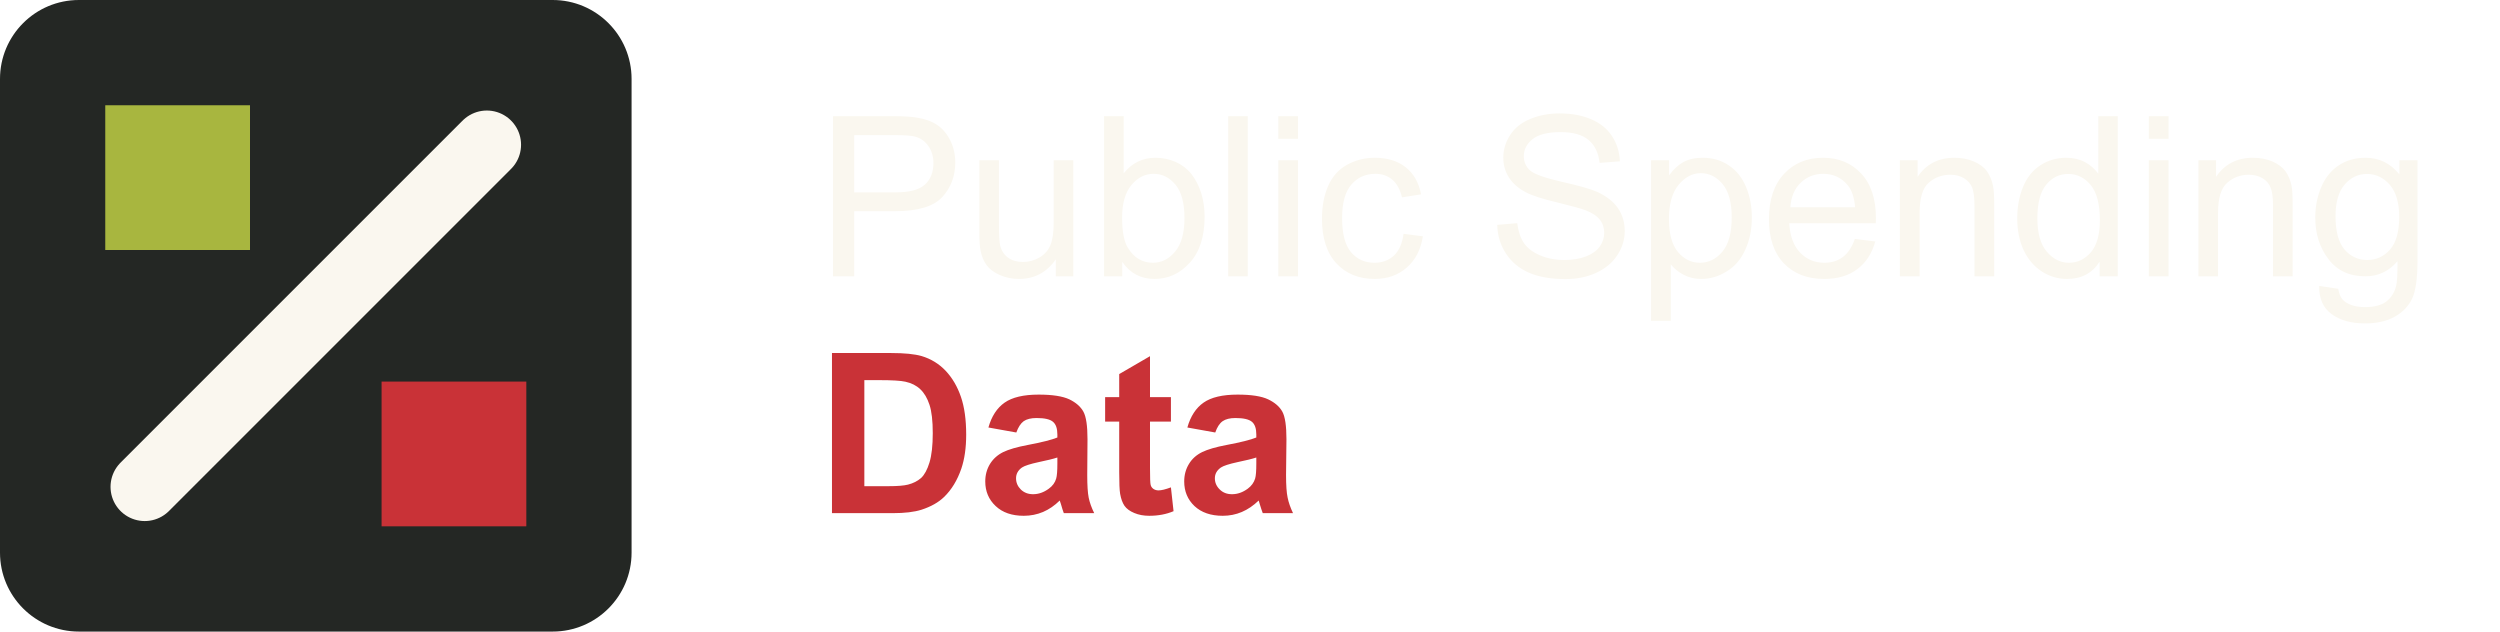
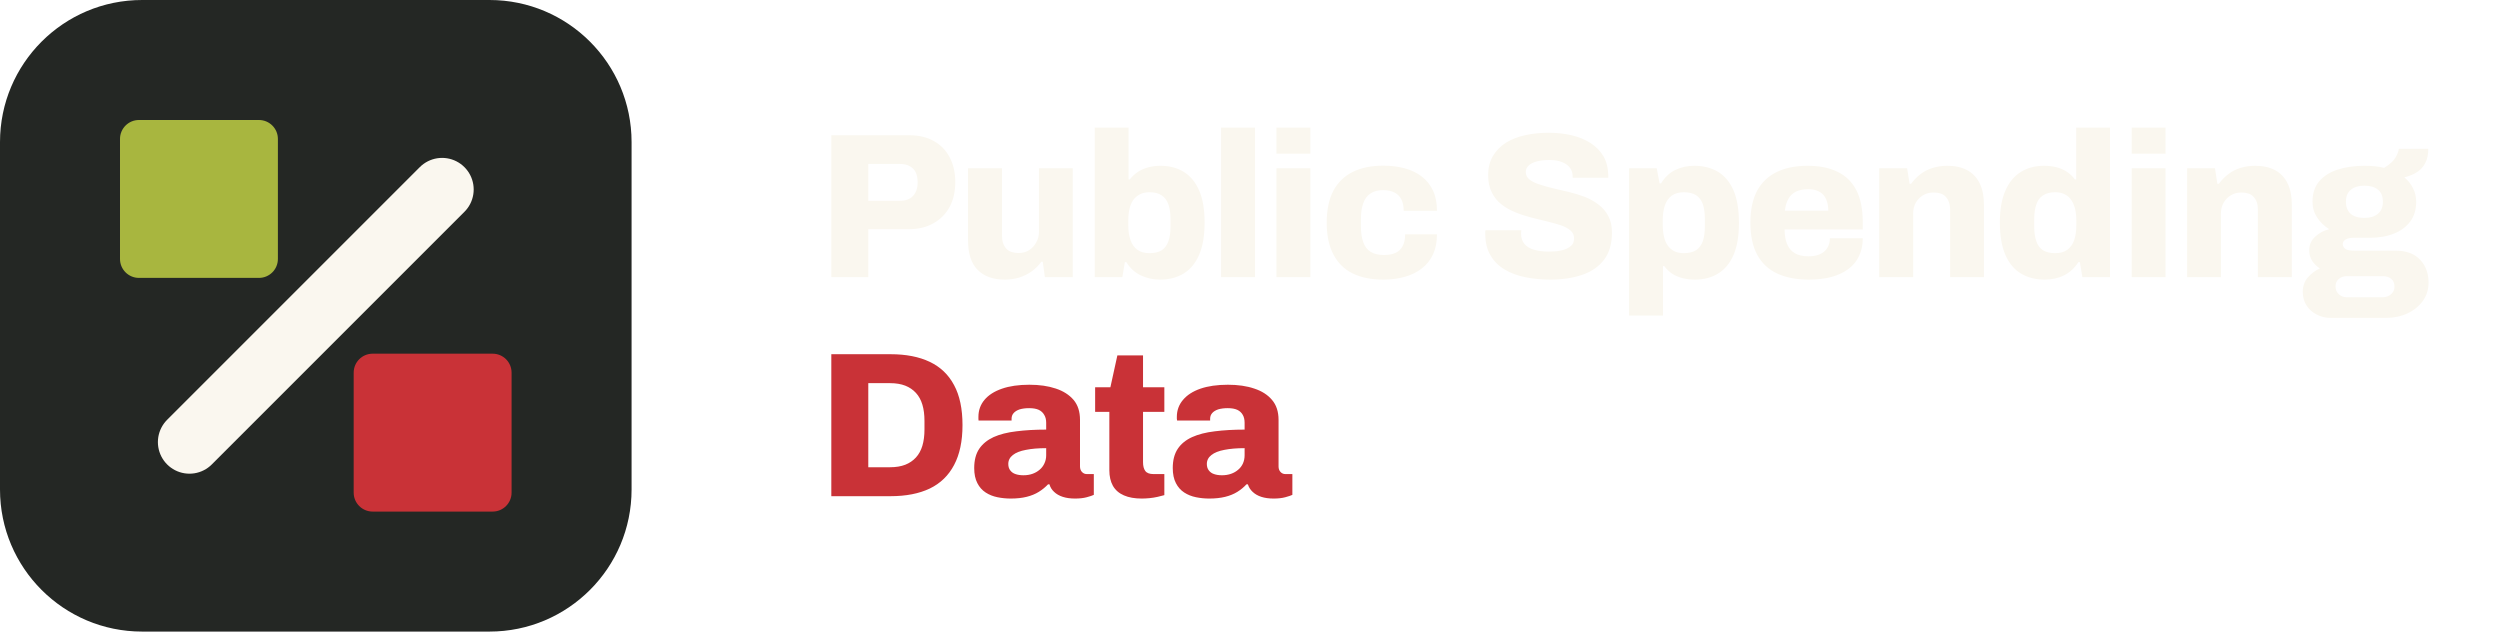
<svg xmlns="http://www.w3.org/2000/svg" width="190" height="48" viewBox="0 0 190 48" fill="none">
-   <rect width="48" height="48" rx="6" fill="#242724" />
-   <rect x="8" y="8" width="11" height="11" fill="#A8B63F" />
-   <rect x="29" y="29" width="11" height="11" fill="#C93237" />
-   <path d="M11 37L37 11" stroke="#FAF7EF" stroke-width="5.2" stroke-linecap="round" />
-   <path fill="#FAF7EF" d="M63.31 21V8.83H67.9Q69.11 8.83 69.75 8.95Q70.65 9.1 71.26 9.52Q71.86 9.94 72.23 10.69Q72.6 11.45 72.6 12.35Q72.6 13.9 71.61 14.98Q70.62 16.05 68.04 16.05H64.92V21ZM64.92 14.62H68.07Q69.63 14.62 70.28 14.04Q70.94 13.45 70.94 12.4Q70.94 11.64 70.55 11.09Q70.17 10.55 69.54 10.38Q69.13 10.27 68.03 10.27H64.92ZM80.24 21V19.71Q79.21 21.2 77.44 21.2Q76.66 21.2 75.98 20.9Q75.31 20.6 74.98 20.15Q74.65 19.7 74.52 19.04Q74.43 18.6 74.43 17.65V12.18H75.92V17.07Q75.92 18.24 76.01 18.65Q76.15 19.24 76.61 19.58Q77.07 19.91 77.74 19.91Q78.41 19.91 79 19.57Q79.59 19.22 79.83 18.63Q80.08 18.04 80.08 16.91V12.18H81.57V21ZM85.29 21H83.91V8.83H85.4V13.17Q86.35 11.99 87.82 11.99Q88.63 11.99 89.36 12.31Q90.08 12.64 90.55 13.23Q91.02 13.83 91.29 14.67Q91.55 15.5 91.55 16.46Q91.55 18.73 90.43 19.96Q89.31 21.2 87.74 21.2Q86.18 21.2 85.29 19.9ZM85.28 16.53Q85.28 18.11 85.71 18.82Q86.41 19.97 87.62 19.97Q88.6 19.97 89.31 19.12Q90.02 18.27 90.02 16.58Q90.02 14.86 89.34 14.04Q88.65 13.21 87.68 13.21Q86.7 13.21 85.99 14.06Q85.28 14.92 85.28 16.53ZM93.34 21V8.83H94.83V21ZM97.15 10.55V8.83H98.65V10.55ZM97.15 21V12.18H98.65V21ZM106.67 17.77 108.14 17.96Q107.9 19.48 106.91 20.34Q105.92 21.2 104.48 21.2Q102.67 21.2 101.57 20.02Q100.47 18.83 100.47 16.63Q100.47 15.2 100.94 14.13Q101.41 13.06 102.38 12.52Q103.35 11.99 104.48 11.99Q105.92 11.99 106.83 12.71Q107.75 13.44 108 14.77L106.55 15Q106.34 14.11 105.82 13.66Q105.29 13.21 104.54 13.21Q103.41 13.21 102.71 14.02Q102 14.83 102 16.58Q102 18.36 102.68 19.17Q103.36 19.97 104.46 19.97Q105.34 19.97 105.93 19.43Q106.52 18.89 106.67 17.77ZM113.79 17.09 115.31 16.96Q115.42 17.87 115.81 18.46Q116.2 19.04 117.03 19.4Q117.86 19.76 118.9 19.76Q119.82 19.76 120.53 19.49Q121.23 19.22 121.58 18.74Q121.92 18.26 121.92 17.7Q121.92 17.12 121.59 16.7Q121.26 16.27 120.5 15.98Q120.01 15.79 118.33 15.38Q116.65 14.98 115.98 14.62Q115.11 14.17 114.68 13.49Q114.25 12.82 114.25 11.98Q114.25 11.06 114.78 10.25Q115.3 9.45 116.3 9.04Q117.31 8.62 118.54 8.62Q119.89 8.62 120.92 9.06Q121.96 9.5 122.51 10.34Q123.07 11.19 123.11 12.26L121.57 12.38Q121.44 11.22 120.72 10.63Q120.01 10.04 118.6 10.04Q117.14 10.04 116.47 10.58Q115.81 11.11 115.81 11.87Q115.81 12.52 116.28 12.95Q116.74 13.37 118.71 13.82Q120.67 14.26 121.4 14.59Q122.46 15.08 122.97 15.83Q123.48 16.58 123.48 17.56Q123.48 18.53 122.92 19.39Q122.36 20.25 121.32 20.73Q120.28 21.21 118.98 21.21Q117.32 21.21 116.21 20.73Q115.09 20.24 114.46 19.28Q113.82 18.31 113.79 17.09ZM125.48 24.38V12.18H126.85V13.33Q127.33 12.66 127.93 12.32Q128.54 11.99 129.4 11.99Q130.53 11.99 131.39 12.57Q132.26 13.15 132.7 14.21Q133.14 15.26 133.14 16.53Q133.14 17.88 132.65 18.96Q132.17 20.05 131.24 20.62Q130.32 21.2 129.29 21.2Q128.55 21.2 127.95 20.88Q127.36 20.57 126.98 20.09V24.38ZM126.84 16.64Q126.84 18.34 127.53 19.16Q128.22 19.97 129.19 19.97Q130.19 19.97 130.9 19.13Q131.61 18.29 131.61 16.52Q131.61 14.83 130.92 13.99Q130.22 13.16 129.26 13.16Q128.31 13.16 127.57 14.05Q126.84 14.94 126.84 16.64ZM140.97 18.16 142.52 18.35Q142.15 19.71 141.16 20.45Q140.18 21.2 138.64 21.2Q136.71 21.2 135.57 20.01Q134.44 18.82 134.44 16.67Q134.44 14.44 135.59 13.21Q136.73 11.99 138.56 11.99Q140.33 11.99 141.45 13.19Q142.57 14.39 142.57 16.58Q142.57 16.71 142.56 16.97H135.98Q136.07 18.43 136.81 19.2Q137.55 19.97 138.65 19.97Q139.47 19.97 140.05 19.54Q140.63 19.11 140.97 18.16ZM136.07 15.75H140.99Q140.89 14.63 140.43 14.08Q139.71 13.21 138.57 13.21Q137.55 13.21 136.84 13.9Q136.14 14.59 136.07 15.75ZM144.39 21V12.18H145.74V13.44Q146.71 11.99 148.54 11.99Q149.34 11.99 150.01 12.27Q150.68 12.56 151.01 13.02Q151.34 13.49 151.47 14.13Q151.56 14.54 151.56 15.58V21H150.06V15.64Q150.06 14.72 149.89 14.27Q149.71 13.82 149.27 13.55Q148.83 13.28 148.23 13.28Q147.27 13.28 146.58 13.89Q145.89 14.49 145.89 16.19V21ZM159.57 21V19.89Q158.73 21.2 157.1 21.2Q156.05 21.2 155.16 20.62Q154.28 20.04 153.79 19Q153.31 17.95 153.31 16.6Q153.31 15.28 153.75 14.21Q154.19 13.13 155.07 12.56Q155.95 11.99 157.04 11.99Q157.83 11.99 158.46 12.32Q159.08 12.66 159.47 13.2V8.83H160.95V21ZM154.84 16.6Q154.84 18.29 155.56 19.13Q156.27 19.97 157.24 19.97Q158.22 19.97 158.91 19.17Q159.59 18.37 159.59 16.73Q159.59 14.92 158.9 14.07Q158.2 13.22 157.18 13.22Q156.18 13.22 155.51 14.04Q154.84 14.85 154.84 16.6ZM163.31 10.55V8.83H164.81V10.55ZM163.31 21V12.18H164.81V21ZM167.08 21V12.18H168.42V13.44Q169.4 11.99 171.23 11.99Q172.03 11.99 172.7 12.27Q173.36 12.56 173.7 13.02Q174.03 13.49 174.16 14.13Q174.24 14.54 174.24 15.58V21H172.75V15.64Q172.75 14.72 172.57 14.27Q172.4 13.82 171.96 13.55Q171.51 13.28 170.91 13.28Q169.96 13.28 169.27 13.89Q168.57 14.49 168.57 16.19V21ZM176.26 21.73 177.71 21.95Q177.8 22.62 178.22 22.93Q178.78 23.34 179.74 23.34Q180.78 23.34 181.34 22.93Q181.9 22.51 182.1 21.76Q182.22 21.31 182.21 19.85Q181.23 21 179.77 21Q177.95 21 176.96 19.69Q175.96 18.38 175.96 16.54Q175.96 15.28 176.42 14.21Q176.87 13.15 177.74 12.57Q178.61 11.99 179.78 11.99Q181.34 11.99 182.35 13.25V12.18H183.73V19.8Q183.73 21.86 183.31 22.72Q182.89 23.58 181.98 24.08Q181.07 24.58 179.75 24.58Q178.17 24.58 177.2 23.87Q176.23 23.16 176.26 21.73ZM177.5 16.43Q177.5 18.17 178.19 18.97Q178.88 19.76 179.91 19.76Q180.94 19.76 181.64 18.97Q182.34 18.18 182.34 16.48Q182.34 14.87 181.62 14.04Q180.9 13.22 179.89 13.22Q178.89 13.22 178.19 14.03Q177.5 14.84 177.5 16.43Z" />
-   <path fill="#C93237" d="M63.23 26.83H67.72Q69.24 26.83 70.04 27.06Q71.11 27.38 71.87 28.18Q72.63 28.99 73.03 30.16Q73.43 31.32 73.43 33.03Q73.43 34.53 73.06 35.62Q72.6 36.95 71.75 37.77Q71.11 38.39 70.03 38.74Q69.21 39 67.85 39H63.23ZM65.69 28.89V36.95H67.52Q68.55 36.95 69.01 36.83Q69.6 36.68 70 36.33Q70.39 35.97 70.64 35.15Q70.89 34.33 70.89 32.92Q70.89 31.51 70.64 30.76Q70.39 30 69.94 29.58Q69.5 29.16 68.81 29.01Q68.29 28.89 66.79 28.89ZM77.24 32.87 75.12 32.49Q75.48 31.21 76.35 30.6Q77.22 29.99 78.94 29.99Q80.5 29.99 81.27 30.35Q82.03 30.72 82.34 31.29Q82.65 31.86 82.65 33.38L82.63 36.1Q82.63 37.27 82.74 37.82Q82.85 38.37 83.16 39H80.85Q80.76 38.77 80.63 38.31Q80.57 38.1 80.54 38.04Q79.95 38.62 79.27 38.91Q78.58 39.2 77.81 39.2Q76.45 39.2 75.67 38.46Q74.88 37.72 74.88 36.59Q74.88 35.85 75.24 35.26Q75.6 34.68 76.24 34.36Q76.88 34.05 78.1 33.82Q79.73 33.51 80.36 33.25V33.02Q80.36 32.34 80.03 32.06Q79.7 31.77 78.78 31.77Q78.15 31.77 77.8 32.01Q77.46 32.26 77.24 32.87ZM80.36 34.77Q79.91 34.92 78.94 35.12Q77.97 35.33 77.67 35.53Q77.22 35.85 77.22 36.35Q77.22 36.84 77.58 37.2Q77.95 37.56 78.51 37.56Q79.14 37.56 79.71 37.14Q80.14 36.83 80.27 36.37Q80.36 36.07 80.36 35.23ZM88.99 30.18V32.04H87.4V35.6Q87.4 36.68 87.45 36.85Q87.49 37.03 87.65 37.15Q87.82 37.27 88.05 37.27Q88.37 37.27 88.99 37.04L89.19 38.85Q88.37 39.2 87.34 39.2Q86.71 39.2 86.21 38.99Q85.7 38.78 85.46 38.44Q85.23 38.1 85.13 37.53Q85.06 37.12 85.06 35.89V32.04H83.99V30.18H85.06V28.43L87.4 27.07V30.18ZM92.36 32.87 90.24 32.49Q90.6 31.21 91.47 30.6Q92.34 29.99 94.06 29.99Q95.62 29.99 96.38 30.35Q97.15 30.72 97.46 31.29Q97.77 31.86 97.77 33.38L97.74 36.1Q97.74 37.27 97.86 37.82Q97.97 38.37 98.27 39H95.97Q95.88 38.77 95.74 38.31Q95.68 38.1 95.66 38.04Q95.06 38.62 94.38 38.91Q93.7 39.2 92.93 39.2Q91.57 39.2 90.78 38.46Q90 37.72 90 36.59Q90 35.85 90.36 35.26Q90.71 34.68 91.36 34.36Q92 34.05 93.21 33.82Q94.85 33.51 95.48 33.25V33.02Q95.48 32.34 95.15 32.06Q94.81 31.77 93.89 31.77Q93.27 31.77 92.92 32.01Q92.57 32.26 92.36 32.87ZM95.48 34.77Q95.03 34.92 94.06 35.12Q93.09 35.33 92.79 35.53Q92.33 35.85 92.33 36.35Q92.33 36.84 92.7 37.2Q93.06 37.56 93.63 37.56Q94.26 37.56 94.83 37.14Q95.25 36.83 95.39 36.37Q95.48 36.07 95.48 35.23Z" />
+   <rect width="48" height="48" rx="10.8" fill="#242724" />
+   <rect x="9.12" y="9.12" width="12" height="12" rx="1.44" fill="#A8B63F" />
+   <rect x="26.88" y="26.88" width="12" height="12" rx="1.44" fill="#C93237" />
+   <path d="M14.4 33.6L33.6 14.4" stroke="#FAF7EF" stroke-width="4.8" stroke-linecap="round" />
+   <path fill="#FAF7EF" d="M63.18 21.06V10.28H69.11Q70.21 10.28 70.99 10.73Q71.77 11.17 72.18 11.97Q72.6 12.76 72.6 13.83Q72.6 14.93 72.17 15.73Q71.73 16.53 70.94 16.97Q70.15 17.42 69.05 17.42H65.99V21.06ZM65.99 15.26H68.39Q69.05 15.26 69.39 14.89Q69.74 14.52 69.74 13.86Q69.74 13.39 69.59 13.09Q69.44 12.79 69.14 12.63Q68.85 12.46 68.39 12.46H65.99ZM76.37 21.25Q75.03 21.25 74.3 20.51Q73.57 19.78 73.57 18.25V12.79H76.15V17.89Q76.15 18.22 76.23 18.47Q76.32 18.72 76.48 18.9Q76.63 19.07 76.88 19.15Q77.12 19.23 77.4 19.23Q77.86 19.23 78.2 19.02Q78.55 18.8 78.75 18.43Q78.96 18.07 78.96 17.63V12.79H81.53V21.06H79.41L79.25 19.89H79.14Q78.86 20.29 78.43 20.61Q78 20.92 77.47 21.09Q76.95 21.25 76.37 21.25ZM88.16 21.25Q87.36 21.25 86.68 20.92Q86.01 20.59 85.6 19.92H85.49L85.3 21.06H83.2V9.7H85.77V13.64H85.86Q86.12 13.31 86.47 13.07Q86.82 12.84 87.26 12.72Q87.7 12.6 88.2 12.6Q89.22 12.6 89.98 13.07Q90.73 13.54 91.14 14.49Q91.55 15.44 91.55 16.9Q91.55 18.4 91.14 19.35Q90.73 20.31 89.97 20.78Q89.21 21.25 88.16 21.25ZM87.36 19.24Q87.94 19.24 88.29 19.02Q88.64 18.79 88.8 18.33Q88.96 17.88 88.96 17.22V16.67Q88.96 15.99 88.8 15.54Q88.64 15.08 88.29 14.85Q87.94 14.61 87.36 14.61Q86.93 14.61 86.63 14.77Q86.32 14.93 86.12 15.21Q85.93 15.49 85.84 15.88Q85.75 16.28 85.75 16.75V17.12Q85.75 17.77 85.92 18.25Q86.08 18.72 86.44 18.98Q86.79 19.24 87.36 19.24ZM92.8 21.06V9.7H95.38V21.06ZM97.01 11.68V9.7H99.59V11.68ZM97.01 21.06V12.79H99.59V21.06ZM105.13 21.25Q103.76 21.25 102.8 20.78Q101.85 20.31 101.34 19.34Q100.83 18.38 100.83 16.92Q100.83 15.46 101.34 14.49Q101.86 13.53 102.82 13.06Q103.78 12.59 105.13 12.59Q106.01 12.59 106.75 12.79Q107.5 12.99 108.06 13.42Q108.61 13.84 108.91 14.49Q109.21 15.13 109.21 16.02H106.68Q106.68 15.49 106.5 15.15Q106.32 14.8 105.98 14.63Q105.63 14.45 105.11 14.45Q104.52 14.45 104.15 14.71Q103.78 14.96 103.61 15.44Q103.43 15.93 103.43 16.65V17.22Q103.43 17.92 103.61 18.41Q103.78 18.9 104.17 19.14Q104.56 19.38 105.18 19.38Q105.71 19.38 106.06 19.22Q106.42 19.05 106.6 18.7Q106.79 18.35 106.79 17.81H109.21Q109.21 18.68 108.91 19.33Q108.61 19.98 108.06 20.4Q107.51 20.83 106.76 21.04Q106.01 21.25 105.13 21.25ZM117.84 21.25Q116.82 21.25 115.93 21.07Q115.03 20.89 114.35 20.48Q113.67 20.08 113.28 19.41Q112.88 18.74 112.88 17.77Q112.88 17.7 112.88 17.63Q112.88 17.55 112.9 17.5H115.62Q115.62 17.55 115.61 17.62Q115.6 17.69 115.6 17.74Q115.6 18.24 115.86 18.54Q116.12 18.85 116.59 18.98Q117.06 19.12 117.69 19.12Q118.03 19.12 118.33 19.09Q118.63 19.05 118.87 18.98Q119.1 18.9 119.28 18.78Q119.46 18.66 119.55 18.5Q119.63 18.33 119.63 18.11Q119.63 17.75 119.36 17.52Q119.09 17.28 118.62 17.12Q118.16 16.97 117.58 16.83Q117 16.68 116.37 16.53Q115.74 16.37 115.16 16.13Q114.58 15.9 114.12 15.54Q113.65 15.18 113.38 14.63Q113.1 14.09 113.1 13.32Q113.1 12.48 113.46 11.86Q113.83 11.24 114.46 10.84Q115.1 10.45 115.93 10.27Q116.76 10.09 117.7 10.09Q118.63 10.09 119.44 10.28Q120.25 10.47 120.88 10.87Q121.5 11.27 121.86 11.87Q122.21 12.48 122.23 13.32V13.51H119.52V13.4Q119.52 13.04 119.33 12.77Q119.13 12.49 118.74 12.33Q118.35 12.16 117.77 12.16Q117.19 12.16 116.79 12.27Q116.38 12.38 116.17 12.59Q115.96 12.79 115.96 13.07Q115.96 13.42 116.24 13.64Q116.51 13.86 116.98 14.01Q117.45 14.17 118.03 14.31Q118.61 14.44 119.23 14.59Q119.85 14.74 120.44 14.96Q121.02 15.19 121.49 15.55Q121.96 15.9 122.23 16.42Q122.51 16.94 122.51 17.67Q122.51 18.96 121.9 19.75Q121.3 20.53 120.24 20.89Q119.18 21.25 117.84 21.25ZM123.81 23.98V12.79H125.91L126.13 13.94H126.24Q126.67 13.23 127.32 12.92Q127.97 12.6 128.77 12.6Q129.82 12.6 130.59 13.07Q131.35 13.54 131.76 14.5Q132.16 15.46 132.16 16.94Q132.16 18.4 131.76 19.35Q131.35 20.31 130.59 20.78Q129.84 21.25 128.82 21.25Q128.32 21.25 127.88 21.14Q127.44 21.03 127.08 20.8Q126.73 20.56 126.48 20.22H126.39V23.98ZM127.97 19.24Q128.55 19.24 128.91 19.01Q129.26 18.77 129.42 18.32Q129.57 17.86 129.57 17.2V16.65Q129.57 15.99 129.42 15.53Q129.26 15.07 128.91 14.84Q128.55 14.61 127.97 14.61Q127.41 14.61 127.05 14.87Q126.7 15.13 126.53 15.61Q126.37 16.09 126.37 16.73V17.11Q126.37 17.58 126.46 17.97Q126.54 18.36 126.74 18.65Q126.94 18.93 127.24 19.09Q127.55 19.24 127.97 19.24ZM137.47 21.25Q136.06 21.25 135.07 20.79Q134.08 20.33 133.55 19.37Q133.03 18.41 133.03 16.92Q133.03 15.46 133.54 14.5Q134.06 13.54 135.04 13.07Q136.01 12.6 137.38 12.6Q138.73 12.6 139.66 13.06Q140.59 13.51 141.08 14.45Q141.57 15.4 141.57 16.89V17.44H135.63Q135.63 18.1 135.82 18.55Q136.01 19.01 136.4 19.24Q136.79 19.48 137.45 19.48Q137.85 19.48 138.15 19.38Q138.44 19.29 138.65 19.11Q138.85 18.93 138.96 18.68Q139.07 18.43 139.07 18.11H141.57Q141.57 18.87 141.29 19.45Q141.02 20.04 140.48 20.44Q139.95 20.84 139.19 21.05Q138.43 21.25 137.47 21.25ZM135.65 16.01H138.95Q138.95 15.6 138.84 15.29Q138.74 14.99 138.55 14.78Q138.35 14.58 138.07 14.48Q137.8 14.38 137.44 14.38Q136.87 14.38 136.5 14.56Q136.12 14.75 135.92 15.11Q135.71 15.47 135.65 16.01ZM142.82 21.06V12.79H144.94L145.13 13.97H145.24Q145.56 13.54 145.96 13.23Q146.37 12.92 146.89 12.76Q147.41 12.6 147.99 12.6Q148.88 12.6 149.5 12.93Q150.12 13.26 150.45 13.92Q150.78 14.58 150.78 15.6V21.06H148.21V15.96Q148.21 15.62 148.12 15.37Q148.04 15.13 147.88 14.96Q147.72 14.78 147.49 14.71Q147.25 14.63 146.95 14.63Q146.5 14.63 146.15 14.84Q145.81 15.05 145.6 15.4Q145.4 15.76 145.4 16.23V21.06ZM155.4 21.25Q154.35 21.25 153.58 20.78Q152.81 20.31 152.4 19.35Q151.99 18.4 151.99 16.9Q151.99 15.44 152.41 14.49Q152.82 13.54 153.58 13.07Q154.33 12.6 155.35 12.6Q155.84 12.6 156.29 12.71Q156.73 12.82 157.09 13.06Q157.44 13.29 157.69 13.64H157.79V9.7H160.36V21.06H158.26L158.07 19.92H157.96Q157.53 20.59 156.88 20.92Q156.22 21.25 155.4 21.25ZM156.2 19.24Q156.77 19.24 157.12 18.98Q157.47 18.72 157.64 18.25Q157.8 17.77 157.8 17.12V16.75Q157.8 16.28 157.71 15.88Q157.61 15.49 157.42 15.21Q157.24 14.93 156.93 14.77Q156.62 14.61 156.2 14.61Q155.62 14.61 155.27 14.85Q154.91 15.08 154.76 15.54Q154.6 15.99 154.6 16.67V17.22Q154.6 17.88 154.76 18.33Q154.91 18.79 155.27 19.02Q155.62 19.24 156.2 19.24ZM162.01 11.68V9.7H164.58V11.68ZM162.01 21.06V12.79H164.58V21.06ZM166.22 21.06V12.79H168.34L168.52 13.97H168.63Q168.95 13.54 169.36 13.23Q169.76 12.92 170.28 12.76Q170.8 12.6 171.38 12.6Q172.28 12.6 172.9 12.93Q173.52 13.26 173.85 13.92Q174.18 14.58 174.18 15.6V21.06H171.6V15.96Q171.6 15.62 171.52 15.37Q171.43 15.13 171.27 14.96Q171.12 14.78 170.88 14.71Q170.64 14.63 170.35 14.63Q169.89 14.63 169.55 14.84Q169.2 15.05 169 15.4Q168.79 15.76 168.79 16.23V21.06ZM177.11 24.16Q176.56 24.16 176.08 23.91Q175.59 23.67 175.3 23.22Q175.01 22.78 175.01 22.18Q175.01 21.52 175.41 21.07Q175.81 20.62 176.31 20.4Q175.95 20.17 175.72 19.82Q175.5 19.46 175.5 19.02Q175.5 18.41 175.95 17.99Q176.41 17.56 177.02 17.42Q176.45 17.06 176.1 16.53Q175.75 15.99 175.75 15.33Q175.75 14.38 176.26 13.78Q176.77 13.18 177.66 12.89Q178.56 12.6 179.7 12.6Q180.16 12.6 180.53 12.64Q180.9 12.68 181.19 12.76Q181.82 12.38 182.06 11.97Q182.29 11.57 182.31 11.31H184.55Q184.55 11.94 184.33 12.37Q184.11 12.81 183.71 13.07Q183.3 13.34 182.73 13.48Q183.16 13.83 183.39 14.31Q183.63 14.78 183.63 15.33Q183.63 16.23 183.18 16.83Q182.73 17.44 181.95 17.75Q181.16 18.07 180.14 18.07H178.92Q178.48 18.07 178.27 18.2Q178.05 18.33 178.05 18.55Q178.05 18.76 178.24 18.91Q178.43 19.05 178.89 19.05H182.07Q183.28 19.05 183.93 19.74Q184.57 20.42 184.57 21.47Q184.57 22.27 184.13 22.88Q183.69 23.48 182.96 23.82Q182.23 24.16 181.34 24.16ZM178.35 22.59H181.07Q181.34 22.59 181.54 22.48Q181.74 22.38 181.86 22.2Q181.98 22.02 181.98 21.79Q181.98 21.39 181.73 21.19Q181.48 20.99 181.12 20.99H178.35Q177.99 20.99 177.75 21.2Q177.5 21.41 177.5 21.77Q177.5 22.13 177.75 22.36Q177.99 22.59 178.35 22.59ZM179.69 16.56Q180.36 16.56 180.73 16.24Q181.1 15.93 181.1 15.33Q181.1 14.72 180.73 14.42Q180.36 14.11 179.69 14.11Q179.04 14.11 178.67 14.42Q178.29 14.72 178.29 15.33Q178.29 15.73 178.45 16Q178.6 16.28 178.92 16.42Q179.23 16.56 179.69 16.56Z" />
+   <path fill="#C93237" d="M63.18 37.71V26.92H67.68Q69.44 26.92 70.66 27.5Q71.88 28.08 72.51 29.27Q73.15 30.45 73.15 32.31Q73.15 34.14 72.51 35.34Q71.88 36.54 70.66 37.13Q69.44 37.71 67.68 37.71ZM65.99 35.51H67.65Q68.31 35.51 68.8 35.32Q69.28 35.13 69.61 34.77Q69.94 34.41 70.1 33.88Q70.26 33.34 70.26 32.65V31.99Q70.26 31.28 70.1 30.75Q69.94 30.22 69.61 29.86Q69.28 29.5 68.8 29.31Q68.31 29.12 67.65 29.12H65.99ZM76.82 37.89Q76.3 37.89 75.81 37.79Q75.31 37.69 74.91 37.43Q74.51 37.17 74.28 36.72Q74.04 36.26 74.04 35.57Q74.04 34.68 74.42 34.11Q74.8 33.55 75.51 33.22Q76.22 32.9 77.24 32.78Q78.25 32.65 79.51 32.65V32.13Q79.51 31.77 79.36 31.53Q79.22 31.28 78.95 31.15Q78.67 31.02 78.22 31.02Q77.81 31.02 77.5 31.11Q77.2 31.21 77.04 31.39Q76.88 31.57 76.88 31.82V31.96H74.37Q74.36 31.88 74.36 31.83Q74.36 31.77 74.36 31.68Q74.36 30.94 74.82 30.39Q75.28 29.84 76.15 29.54Q77.01 29.24 78.23 29.24Q79.38 29.24 80.24 29.53Q81.09 29.81 81.59 30.39Q82.08 30.97 82.08 31.91V35.45Q82.08 35.71 82.23 35.87Q82.38 36.03 82.6 36.03H83.13V37.61Q82.96 37.69 82.59 37.79Q82.22 37.89 81.7 37.89Q81.17 37.89 80.77 37.76Q80.37 37.63 80.11 37.38Q79.85 37.14 79.76 36.81H79.65Q79.35 37.13 78.95 37.38Q78.55 37.63 78.02 37.76Q77.5 37.89 76.82 37.89ZM77.78 36.12Q78.16 36.12 78.47 36.01Q78.78 35.9 79.01 35.7Q79.24 35.51 79.37 35.23Q79.51 34.94 79.51 34.61V34.06Q78.61 34.06 77.97 34.19Q77.32 34.31 76.98 34.58Q76.63 34.85 76.63 35.26Q76.63 35.56 76.78 35.75Q76.93 35.95 77.18 36.03Q77.43 36.12 77.78 36.12ZM86.77 37.89Q85.97 37.89 85.42 37.65Q84.86 37.41 84.58 36.92Q84.31 36.43 84.31 35.74V31.3H83.23V29.43H84.39L84.92 27.01H86.87V29.43H88.49V31.3H86.87V35.12Q86.87 35.56 87.04 35.79Q87.21 36.03 87.67 36.03H88.49V37.63Q88.28 37.69 87.98 37.76Q87.67 37.83 87.36 37.86Q87.04 37.89 86.77 37.89ZM91.91 37.89Q91.39 37.89 90.9 37.79Q90.4 37.69 90 37.43Q89.6 37.17 89.37 36.72Q89.13 36.26 89.13 35.57Q89.13 34.68 89.51 34.11Q89.88 33.55 90.6 33.22Q91.31 32.9 92.32 32.78Q93.34 32.65 94.59 32.65V32.13Q94.59 31.77 94.45 31.53Q94.31 31.28 94.04 31.15Q93.76 31.02 93.31 31.02Q92.9 31.02 92.59 31.11Q92.29 31.21 92.13 31.39Q91.97 31.57 91.97 31.82V31.96H89.46Q89.44 31.88 89.44 31.83Q89.44 31.77 89.44 31.68Q89.44 30.94 89.91 30.39Q90.37 29.84 91.23 29.54Q92.1 29.24 93.32 29.24Q94.47 29.24 95.32 29.53Q96.18 29.81 96.67 30.39Q97.17 30.97 97.17 31.91V35.45Q97.17 35.71 97.32 35.87Q97.47 36.03 97.69 36.03H98.22V37.61Q98.05 37.69 97.68 37.79Q97.31 37.89 96.79 37.89Q96.26 37.89 95.86 37.76Q95.46 37.63 95.2 37.38Q94.94 37.14 94.84 36.81H94.73Q94.44 37.13 94.04 37.38Q93.64 37.63 93.11 37.76Q92.58 37.89 91.91 37.89ZM92.87 36.12Q93.24 36.12 93.56 36.01Q93.87 35.9 94.1 35.7Q94.33 35.51 94.46 35.23Q94.59 34.94 94.59 34.61V34.06Q93.7 34.06 93.05 34.19Q92.41 34.31 92.07 34.58Q91.72 34.85 91.72 35.26Q91.72 35.56 91.87 35.75Q92.02 35.95 92.27 36.03Q92.52 36.12 92.87 36.12Z" />
</svg>
